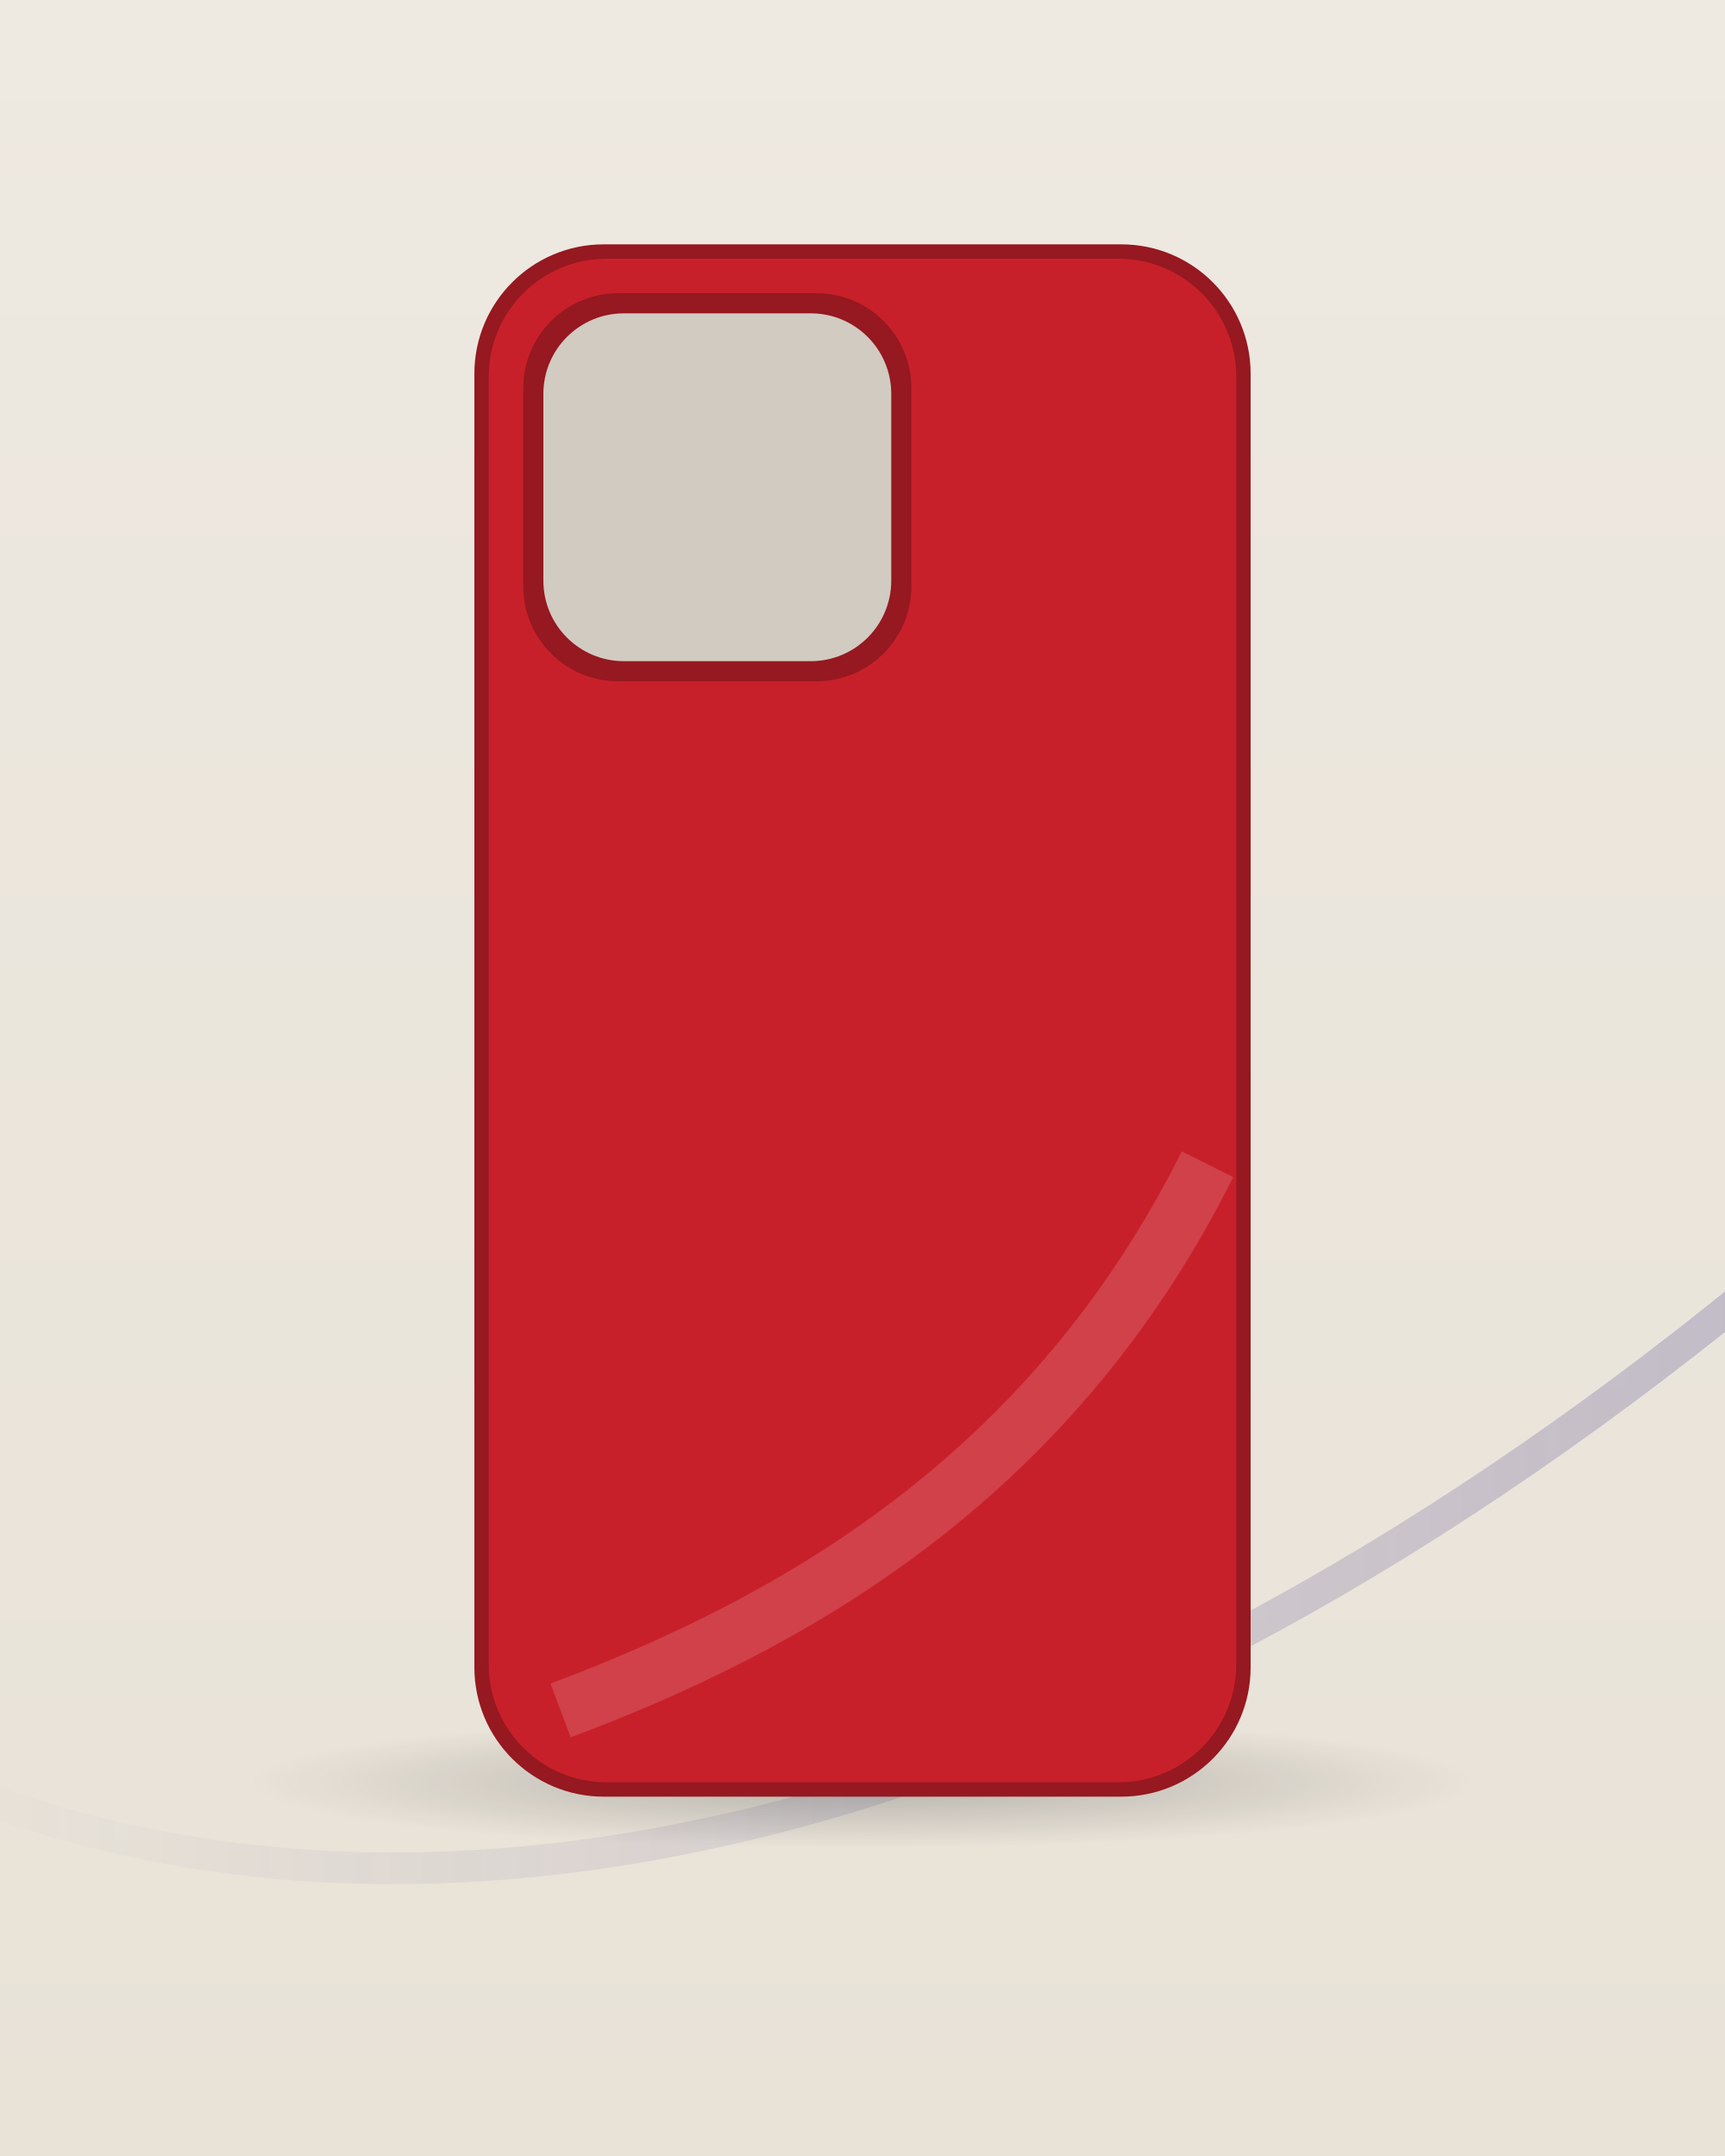
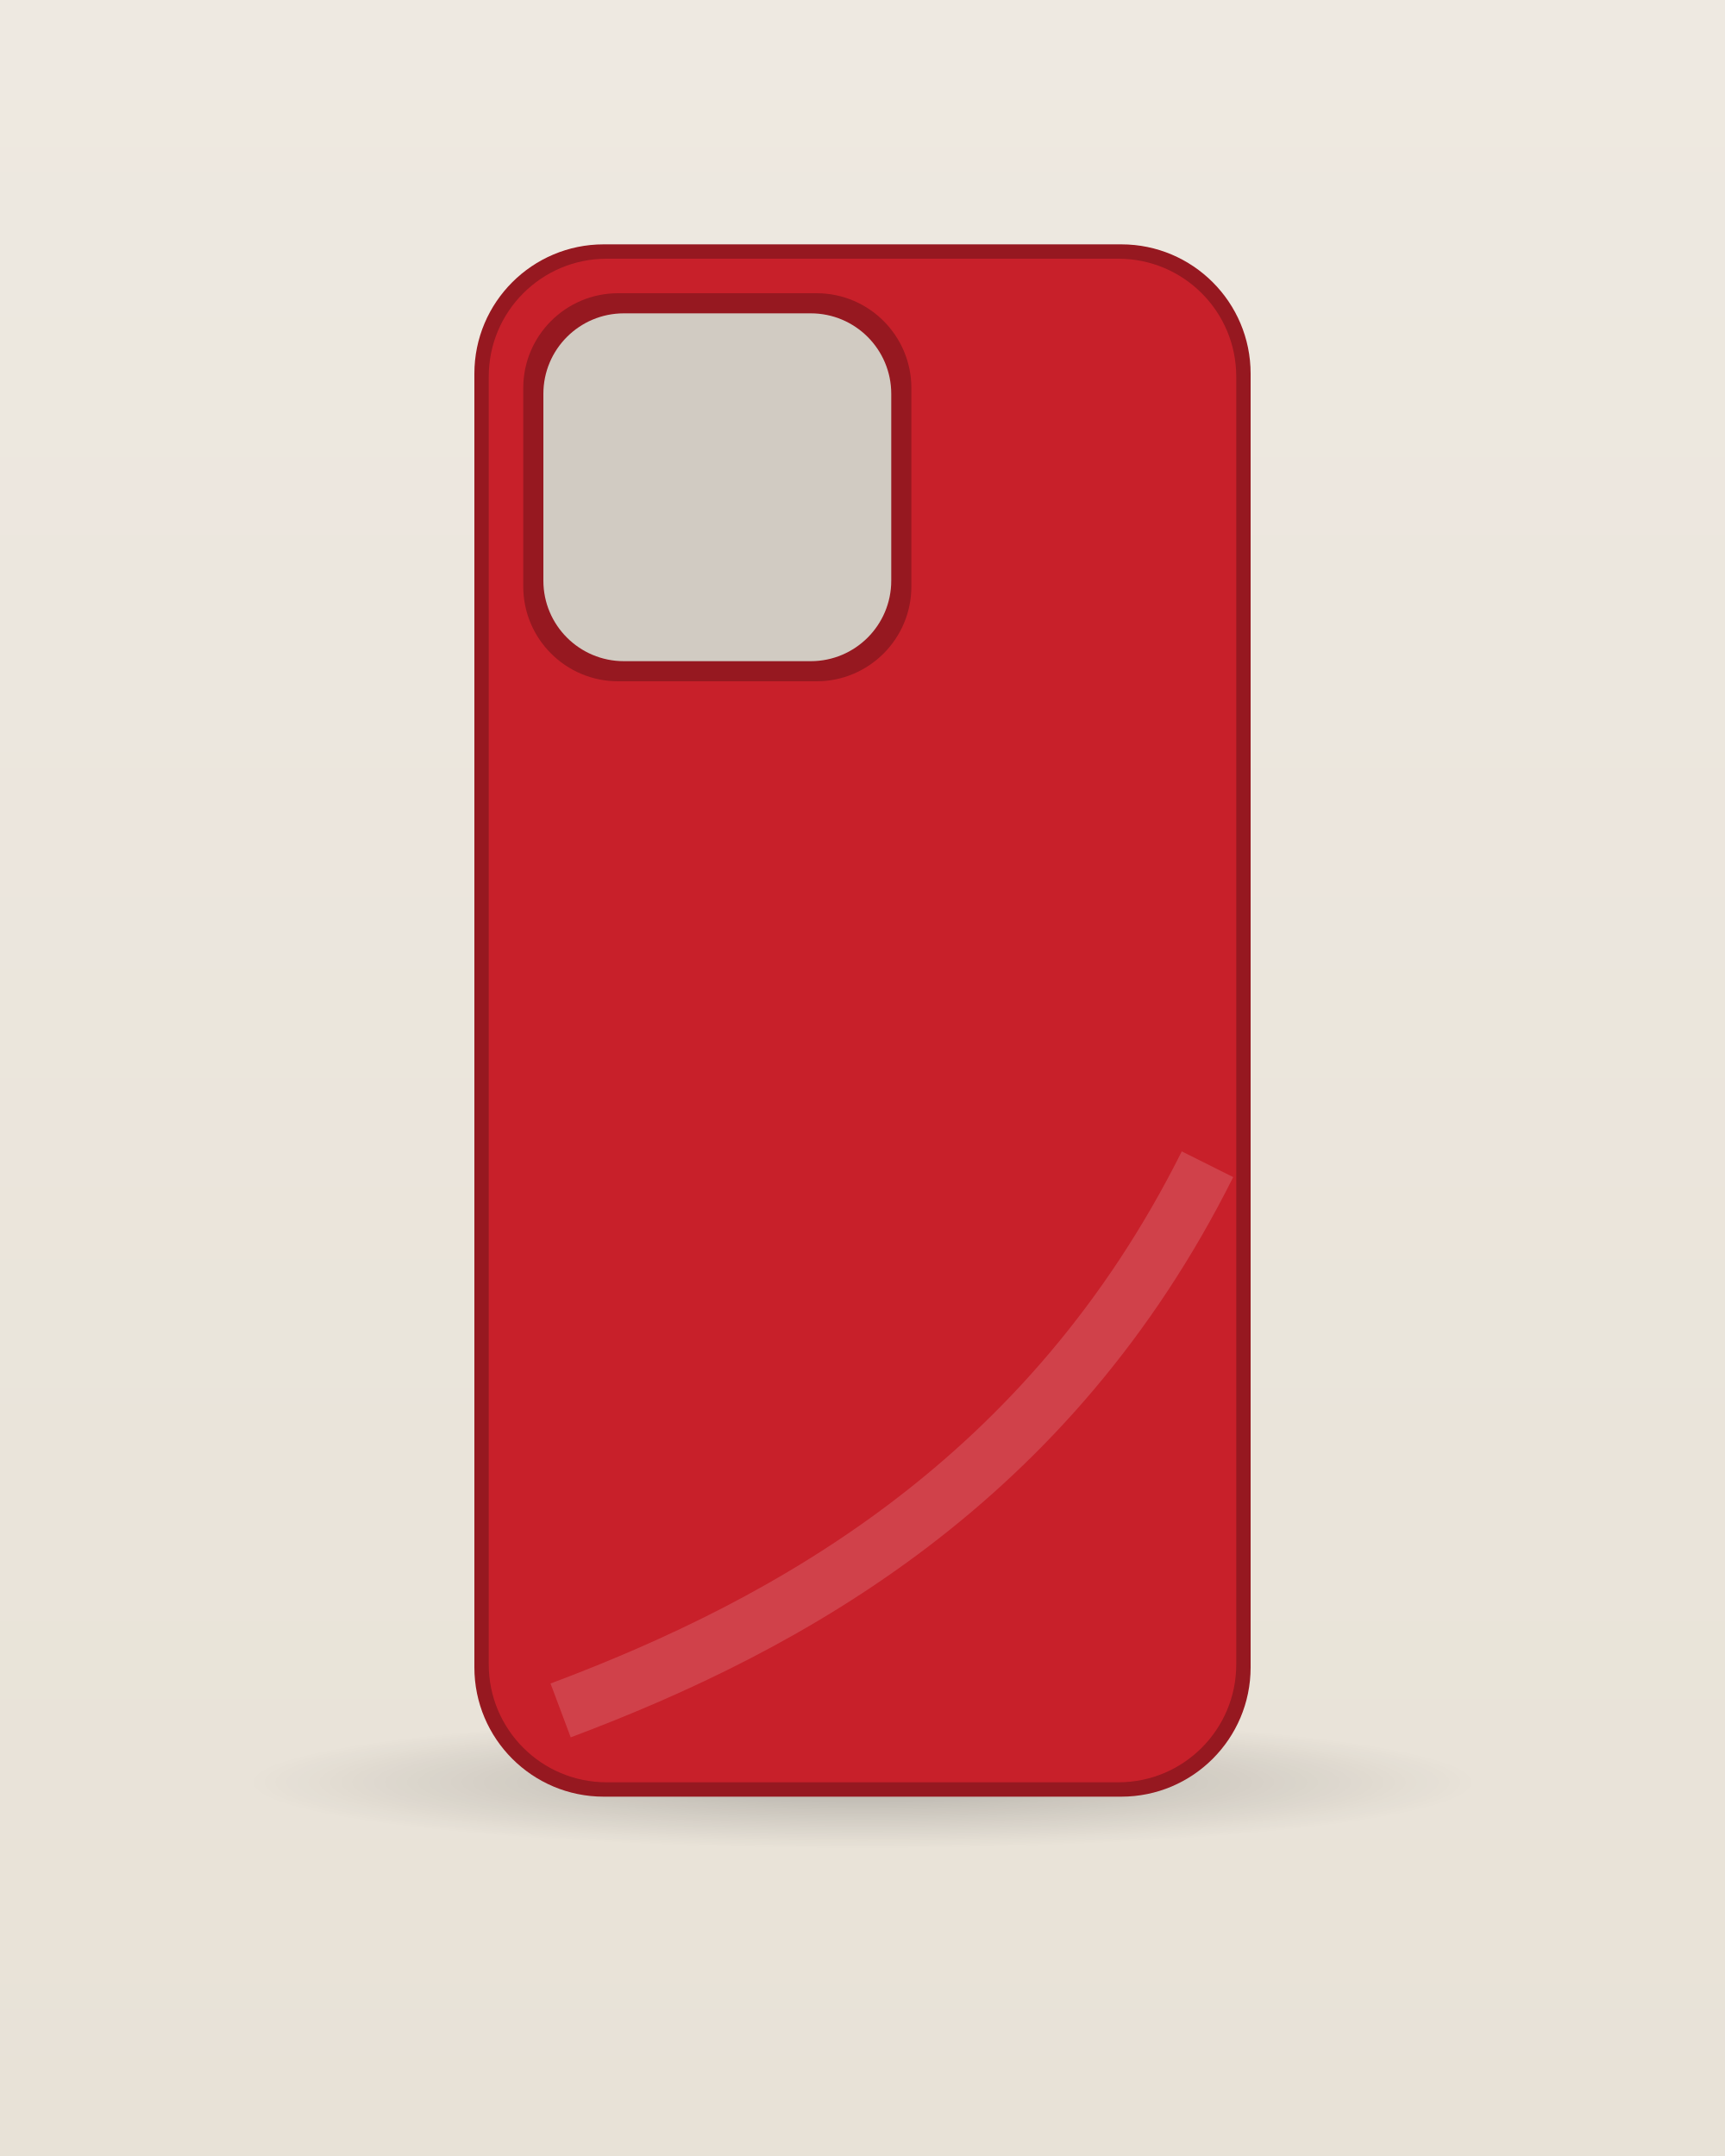
<svg xmlns="http://www.w3.org/2000/svg" viewBox="0 0 1200 1500" width="1200" height="1500">
  <defs>
    <linearGradient id="bg" x1="0" y1="0" x2="0" y2="1">
      <stop offset="0" stop-color="#eee9e1" />
      <stop offset="1" stop-color="#E8E2D7" />
    </linearGradient>
    <radialGradient id="floor" cx="0.5" cy="0.5" r="0.5">
      <stop offset="0" stop-color="#000" stop-opacity="0.22" />
      <stop offset="1" stop-color="#000" stop-opacity="0" />
    </radialGradient>
    <linearGradient id="rib" x1="0" y1="0" x2="1" y2="0">
      <stop offset="0" stop-color="#31277F" stop-opacity="0" />
      <stop offset="1" stop-color="#31277F" stop-opacity="0.22" />
    </linearGradient>
  </defs>
  <rect width="1200" height="1500" fill="url(#bg)" />
-   <path d="M-40 1240 C 300 1380, 760 1280, 1240 880" fill="none" stroke="url(#rib)" stroke-width="22" stroke-linecap="round" />
  <ellipse cx="600" cy="1240" rx="430" ry="46" fill="url(#floor)" />
  <g transform="translate(330 170)">
    <rect width="540" height="1080" rx="90" fill="#961820" />
    <rect x="10" y="10" width="520" height="1060" rx="82" fill="#C8202A" />
    <rect x="34" y="34" width="270" height="270" rx="66" fill="#961820" />
    <rect x="48" y="48" width="242" height="242" rx="56" fill="#d1cbc2" />
    <path d="M60 1020 C 220 960, 400 860, 510 640" fill="none" stroke="#fff" stroke-opacity="0.15" stroke-width="40" />
  </g>
</svg>
